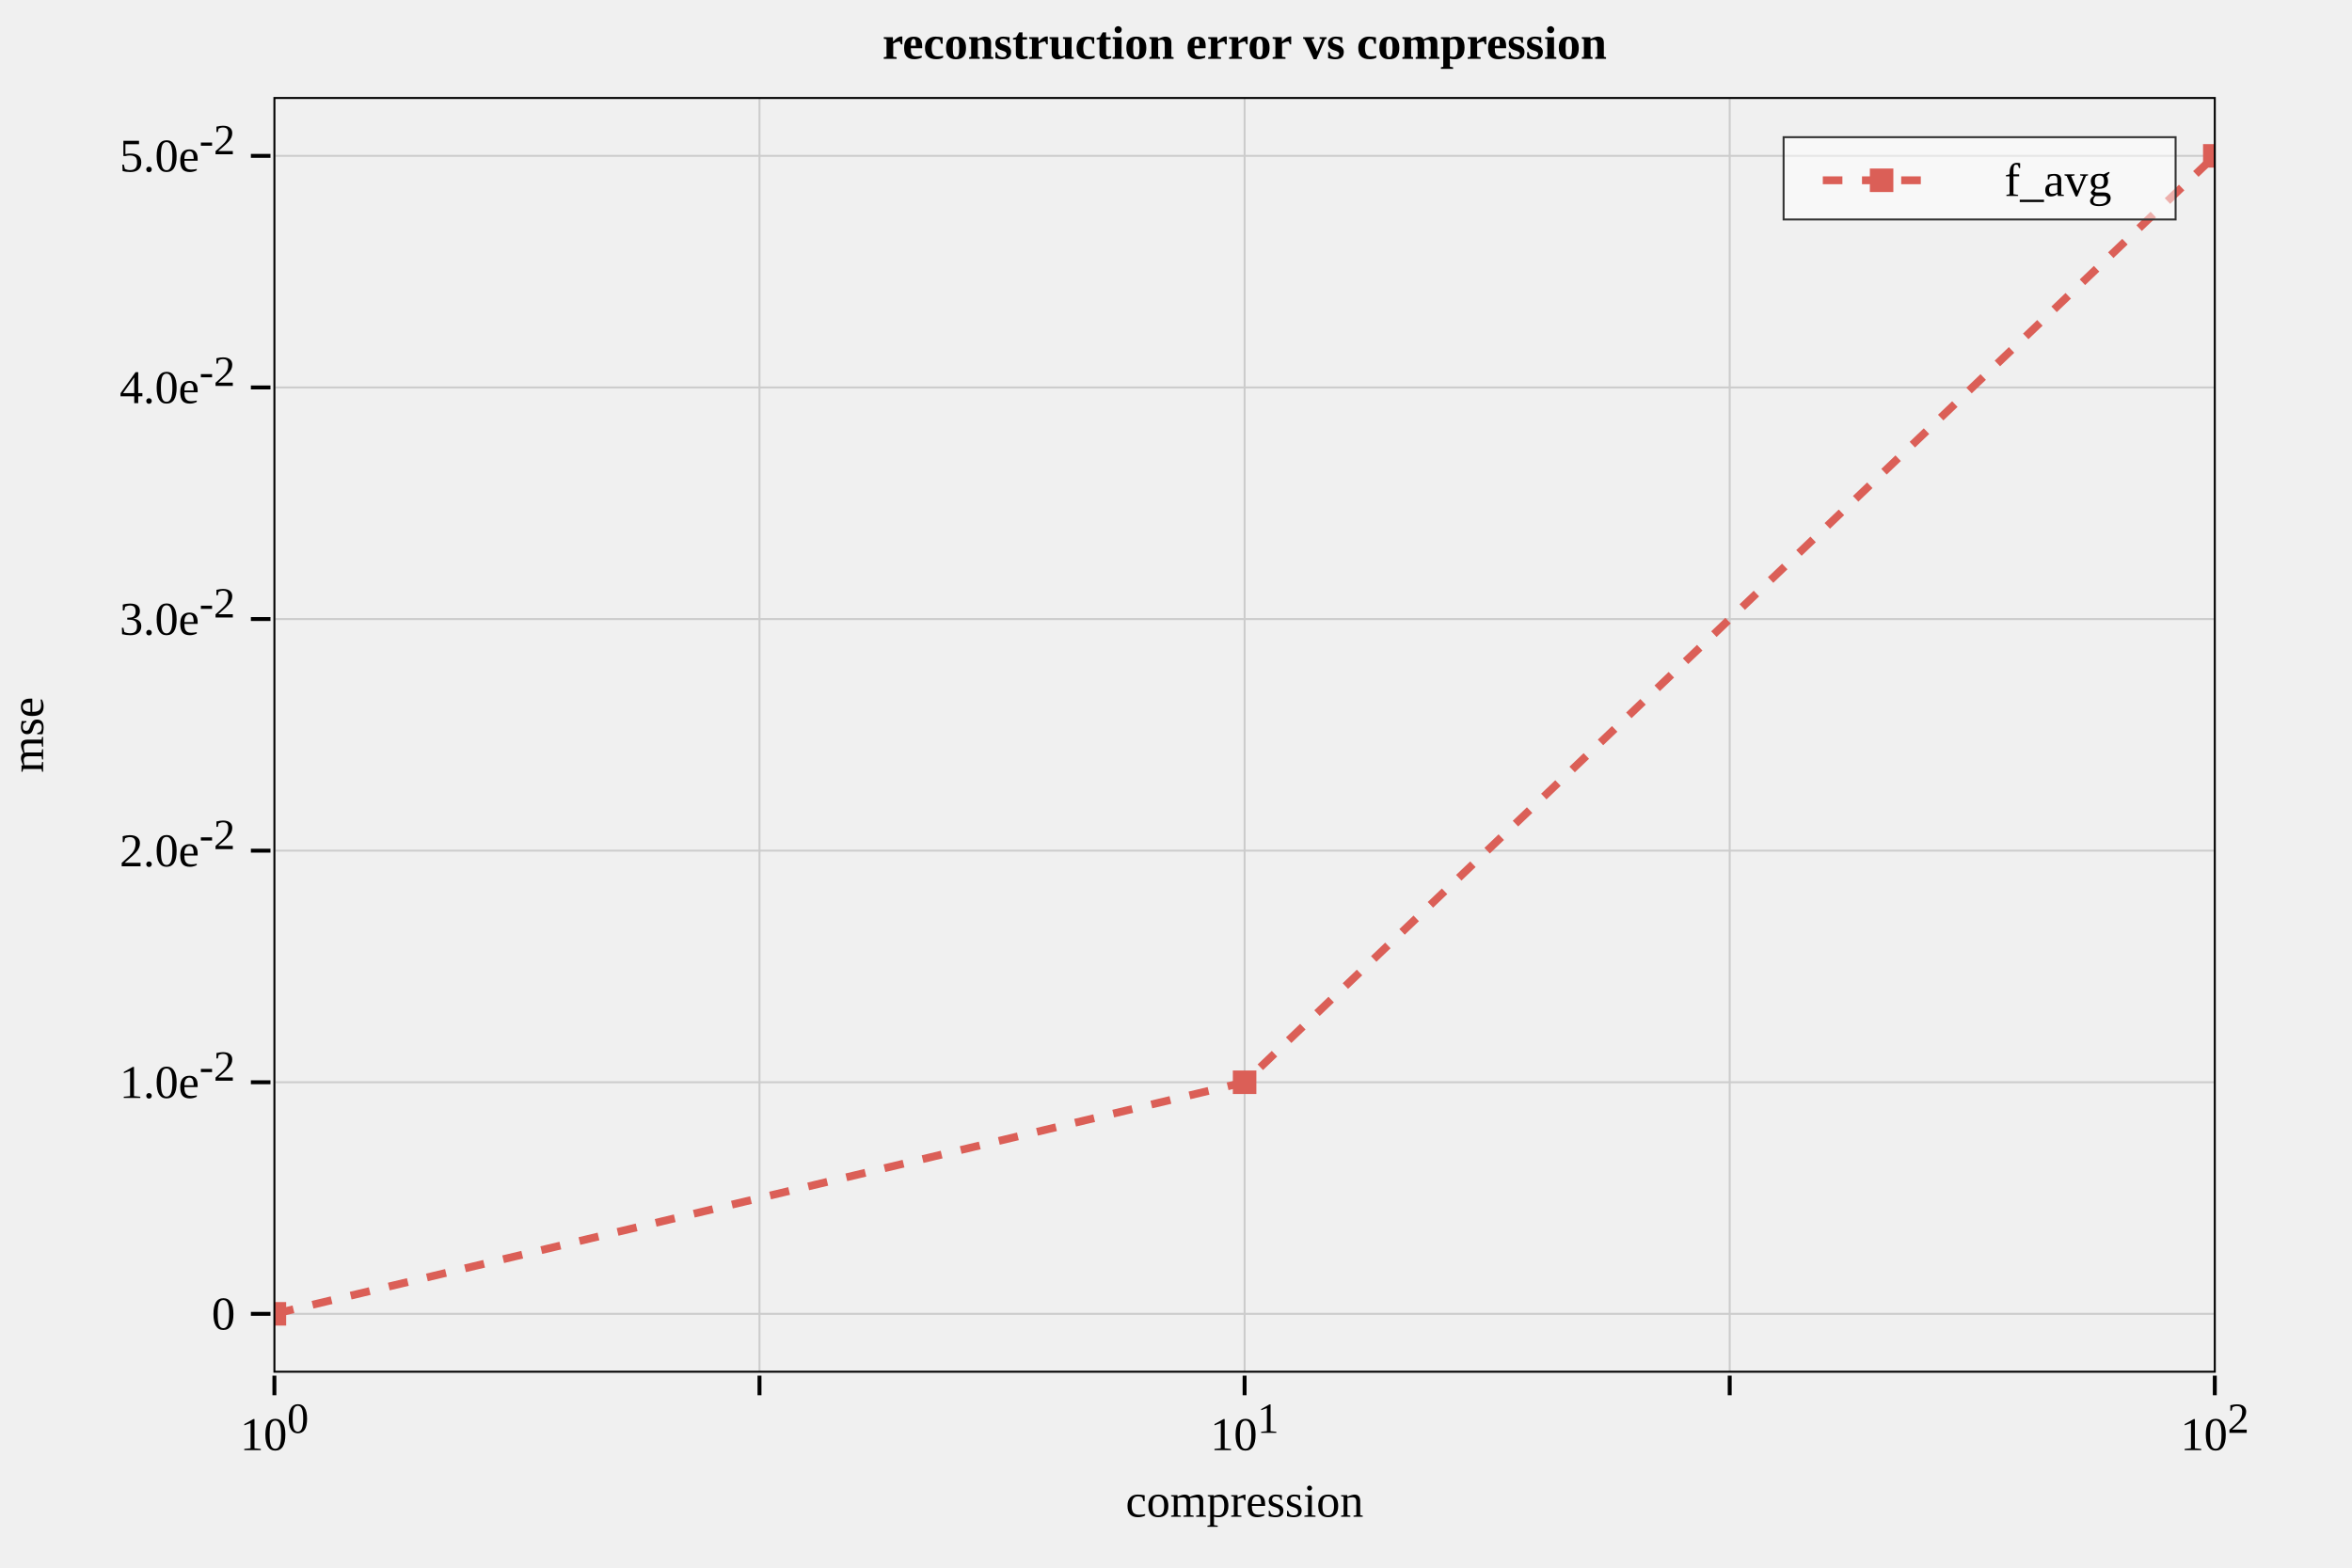
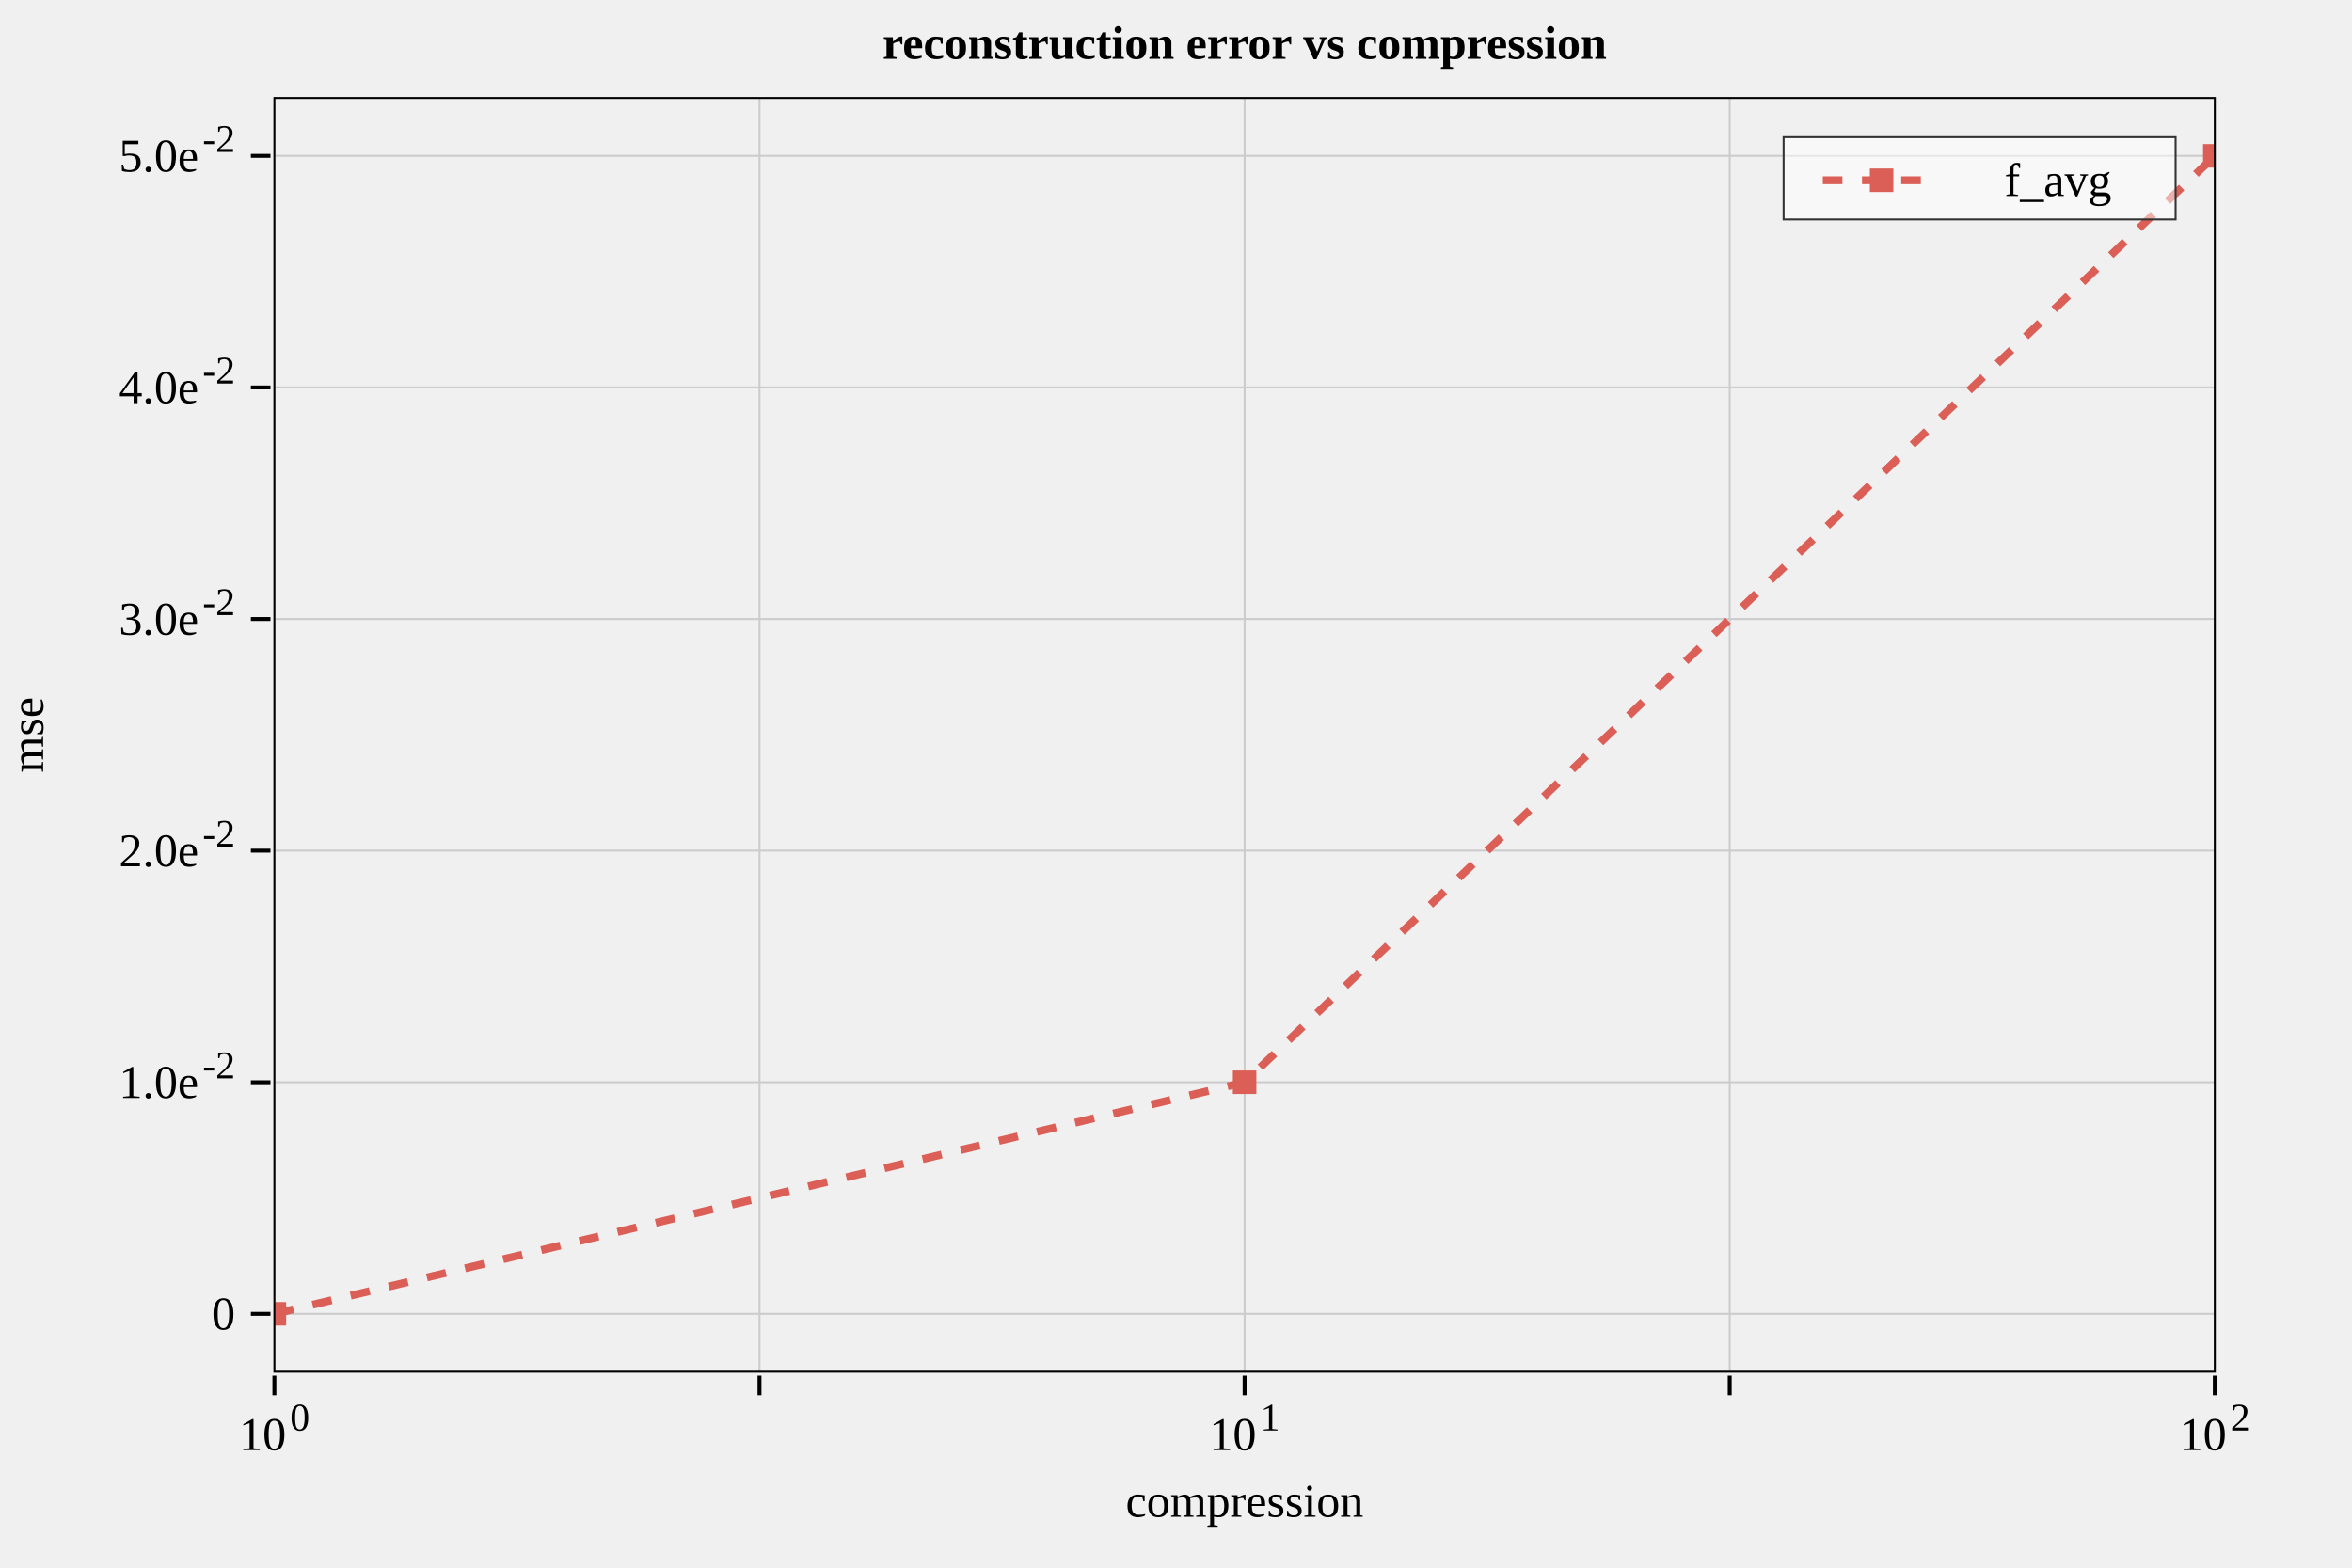
<svg xmlns="http://www.w3.org/2000/svg" version="1.1" width="600" height="400">
  <defs>
    <clipPath id="plot-area">
      <rect x="70.00" y="25.00" width="495.00" height="325.00" />
    </clipPath>
  </defs>
  <text x="317.50" y="15.00" text-anchor="middle" font-weight="bold">reconstruction error vs compression</text>
  <line clip-path="url(#plot-area)" x1="70.00" y1="25.00" x2="70.00" y2="350.00" style="stroke: #ccc;stroke-width:0.50" />
  <line clip-path="url(#plot-area)" x1="193.75" y1="25.00" x2="193.75" y2="350.00" style="stroke: #ccc;stroke-width:0.50" />
  <line clip-path="url(#plot-area)" x1="317.50" y1="25.00" x2="317.50" y2="350.00" style="stroke: #ccc;stroke-width:0.50" />
  <line clip-path="url(#plot-area)" x1="441.25" y1="25.00" x2="441.25" y2="350.00" style="stroke: #ccc;stroke-width:0.50" />
  <line clip-path="url(#plot-area)" x1="565.00" y1="25.00" x2="565.00" y2="350.00" style="stroke: #ccc;stroke-width:0.50" />
  <line clip-path="url(#plot-area)" x1="70.00" y1="335.23" x2="565.00" y2="335.23" style="stroke: #ccc;stroke-width:0.50" />
  <line clip-path="url(#plot-area)" x1="70.00" y1="276.14" x2="565.00" y2="276.14" style="stroke: #ccc;stroke-width:0.50" />
  <line clip-path="url(#plot-area)" x1="70.00" y1="217.05" x2="565.00" y2="217.05" style="stroke: #ccc;stroke-width:0.50" />
  <line clip-path="url(#plot-area)" x1="70.00" y1="157.95" x2="565.00" y2="157.95" style="stroke: #ccc;stroke-width:0.50" />
  <line clip-path="url(#plot-area)" x1="70.00" y1="98.86" x2="565.00" y2="98.86" style="stroke: #ccc;stroke-width:0.50" />
  <line clip-path="url(#plot-area)" x1="70.00" y1="39.77" x2="565.00" y2="39.77" style="stroke: #ccc;stroke-width:0.50" />
  <polyline clip-path="url(#plot-area)" style="fill:none; stroke:#db5f57; stroke-width:2.00;" stroke-dasharray="5, 5" points="70.00,335.23 317.50,276.14 565.00,39.77 " />
  <rect clip-path="url(#plot-area)" x="67.00" y="332.23" width="6.00" height="6.00" style="fill:#db5f57; fill-opacity:1.00; stroke:none; stroke-width:0.00;" />
  <rect clip-path="url(#plot-area)" x="314.50" y="273.14" width="6.00" height="6.00" style="fill:#db5f57; fill-opacity:1.00; stroke:none; stroke-width:0.00;" />
  <rect clip-path="url(#plot-area)" x="562.00" y="36.77" width="6.00" height="6.00" style="fill:#db5f57; fill-opacity:1.00; stroke:none; stroke-width:0.00;" />
  <rect x="70.00" y="25.00" width="495.00" height="325.00" style="fill:none; fill-opacity:1.00; stroke:black; stroke-width:0.50;" />
  <text x="317.50" y="387.00" text-anchor="middle" font-weight="regular">compression</text>
  <text transform="rotate(270,1.00,187.50) translate(0, 10)" x="1.00" y="187.50" text-anchor="middle" font-weight="regular">mse</text>
  <line x1="70.00" y1="351.00" x2="70.00" y2="356.00" style="stroke: black;stroke-width:1.00" />
  <text x="70.00" y="370.00" text-anchor="middle" font-weight="regular">
-     <tspan>10<tspan font-size="11" baseline-shift="super">0</tspan>
+     <tspan>10<tspan font-size="10" dy="-5" dx="1">0</tspan>
    </tspan>
  </text>
  <line x1="193.75" y1="351.00" x2="193.75" y2="356.00" style="stroke: black;stroke-width:1.00" />
  <text x="193.75" y="370.00" text-anchor="middle" font-weight="regular" />
  <line x1="317.50" y1="351.00" x2="317.50" y2="356.00" style="stroke: black;stroke-width:1.00" />
  <text x="317.50" y="370.00" text-anchor="middle" font-weight="regular">
-     <tspan>10<tspan font-size="11" baseline-shift="super">1</tspan>
+     <tspan>10<tspan font-size="10" dy="-5" dx="1">1</tspan>
    </tspan>
  </text>
  <line x1="441.25" y1="351.00" x2="441.25" y2="356.00" style="stroke: black;stroke-width:1.00" />
  <text x="441.25" y="370.00" text-anchor="middle" font-weight="regular" />
  <line x1="565.00" y1="351.00" x2="565.00" y2="356.00" style="stroke: black;stroke-width:1.00" />
  <text x="565.00" y="370.00" text-anchor="middle" font-weight="regular">
-     <tspan>10<tspan font-size="11" baseline-shift="super">2</tspan>
+     <tspan>10<tspan font-size="10" dy="-5" dx="1">2</tspan>
    </tspan>
  </text>
  <line x1="64.00" y1="335.23" x2="69.00" y2="335.23" style="stroke: black;stroke-width:1.00" />
  <text x="60.00" y="339.23" text-anchor="end" font-weight="regular">0</text>
  <line x1="64.00" y1="276.14" x2="69.00" y2="276.14" style="stroke: black;stroke-width:1.00" />
  <text x="60.00" y="280.14" text-anchor="end" font-weight="regular">
-     <tspan>1.0e<tspan font-size="11" baseline-shift="super">-2</tspan>
+     <tspan>1.0e<tspan font-size="10" dy="-5" dx="1">-2</tspan>
    </tspan>
  </text>
  <line x1="64.00" y1="217.05" x2="69.00" y2="217.05" style="stroke: black;stroke-width:1.00" />
  <text x="60.00" y="221.05" text-anchor="end" font-weight="regular">
-     <tspan>2.0e<tspan font-size="11" baseline-shift="super">-2</tspan>
+     <tspan>2.0e<tspan font-size="10" dy="-5" dx="1">-2</tspan>
    </tspan>
  </text>
  <line x1="64.00" y1="157.95" x2="69.00" y2="157.95" style="stroke: black;stroke-width:1.00" />
  <text x="60.00" y="161.95" text-anchor="end" font-weight="regular">
-     <tspan>3.0e<tspan font-size="11" baseline-shift="super">-2</tspan>
+     <tspan>3.0e<tspan font-size="10" dy="-5" dx="1">-2</tspan>
    </tspan>
  </text>
  <line x1="64.00" y1="98.86" x2="69.00" y2="98.86" style="stroke: black;stroke-width:1.00" />
  <text x="60.00" y="102.86" text-anchor="end" font-weight="regular">
-     <tspan>4.0e<tspan font-size="11" baseline-shift="super">-2</tspan>
+     <tspan>4.0e<tspan font-size="10" dy="-5" dx="1">-2</tspan>
    </tspan>
  </text>
  <line x1="64.00" y1="39.77" x2="69.00" y2="39.77" style="stroke: black;stroke-width:1.00" />
  <text x="60.00" y="43.77" text-anchor="end" font-weight="regular">
-     <tspan>5.0e<tspan font-size="11" baseline-shift="super">-2</tspan>
+     <tspan>5.0e<tspan font-size="10" dy="-5" dx="1">-2</tspan>
    </tspan>
  </text>
  <rect x="455.00" y="35.00" width="100.00" height="21.00" style="fill:white; fill-opacity:0.50; stroke:#333; stroke-width:0.50;" />
  <defs>
    <clipPath id="leg-area">
      <rect x="495.00" y="35.00" width="58.00" height="21.00" />
    </clipPath>
  </defs>
  <line x1="465.00" y1="46.00" x2="495.00" y2="46.00" stroke-dasharray="5, 5" style="stroke: #db5f57;stroke-width:2.00" />
  <text clip-path="url(#leg-area)" x="525.00" y="50.00" text-anchor="middle" font-weight="regular">f_avg</text>
  <rect clip-path="url(#plot-area)" x="477.00" y="43.00" width="6.00" height="6.00" style="fill:#db5f57; fill-opacity:1.00; stroke:none; stroke-width:0.00;" />
</svg>
